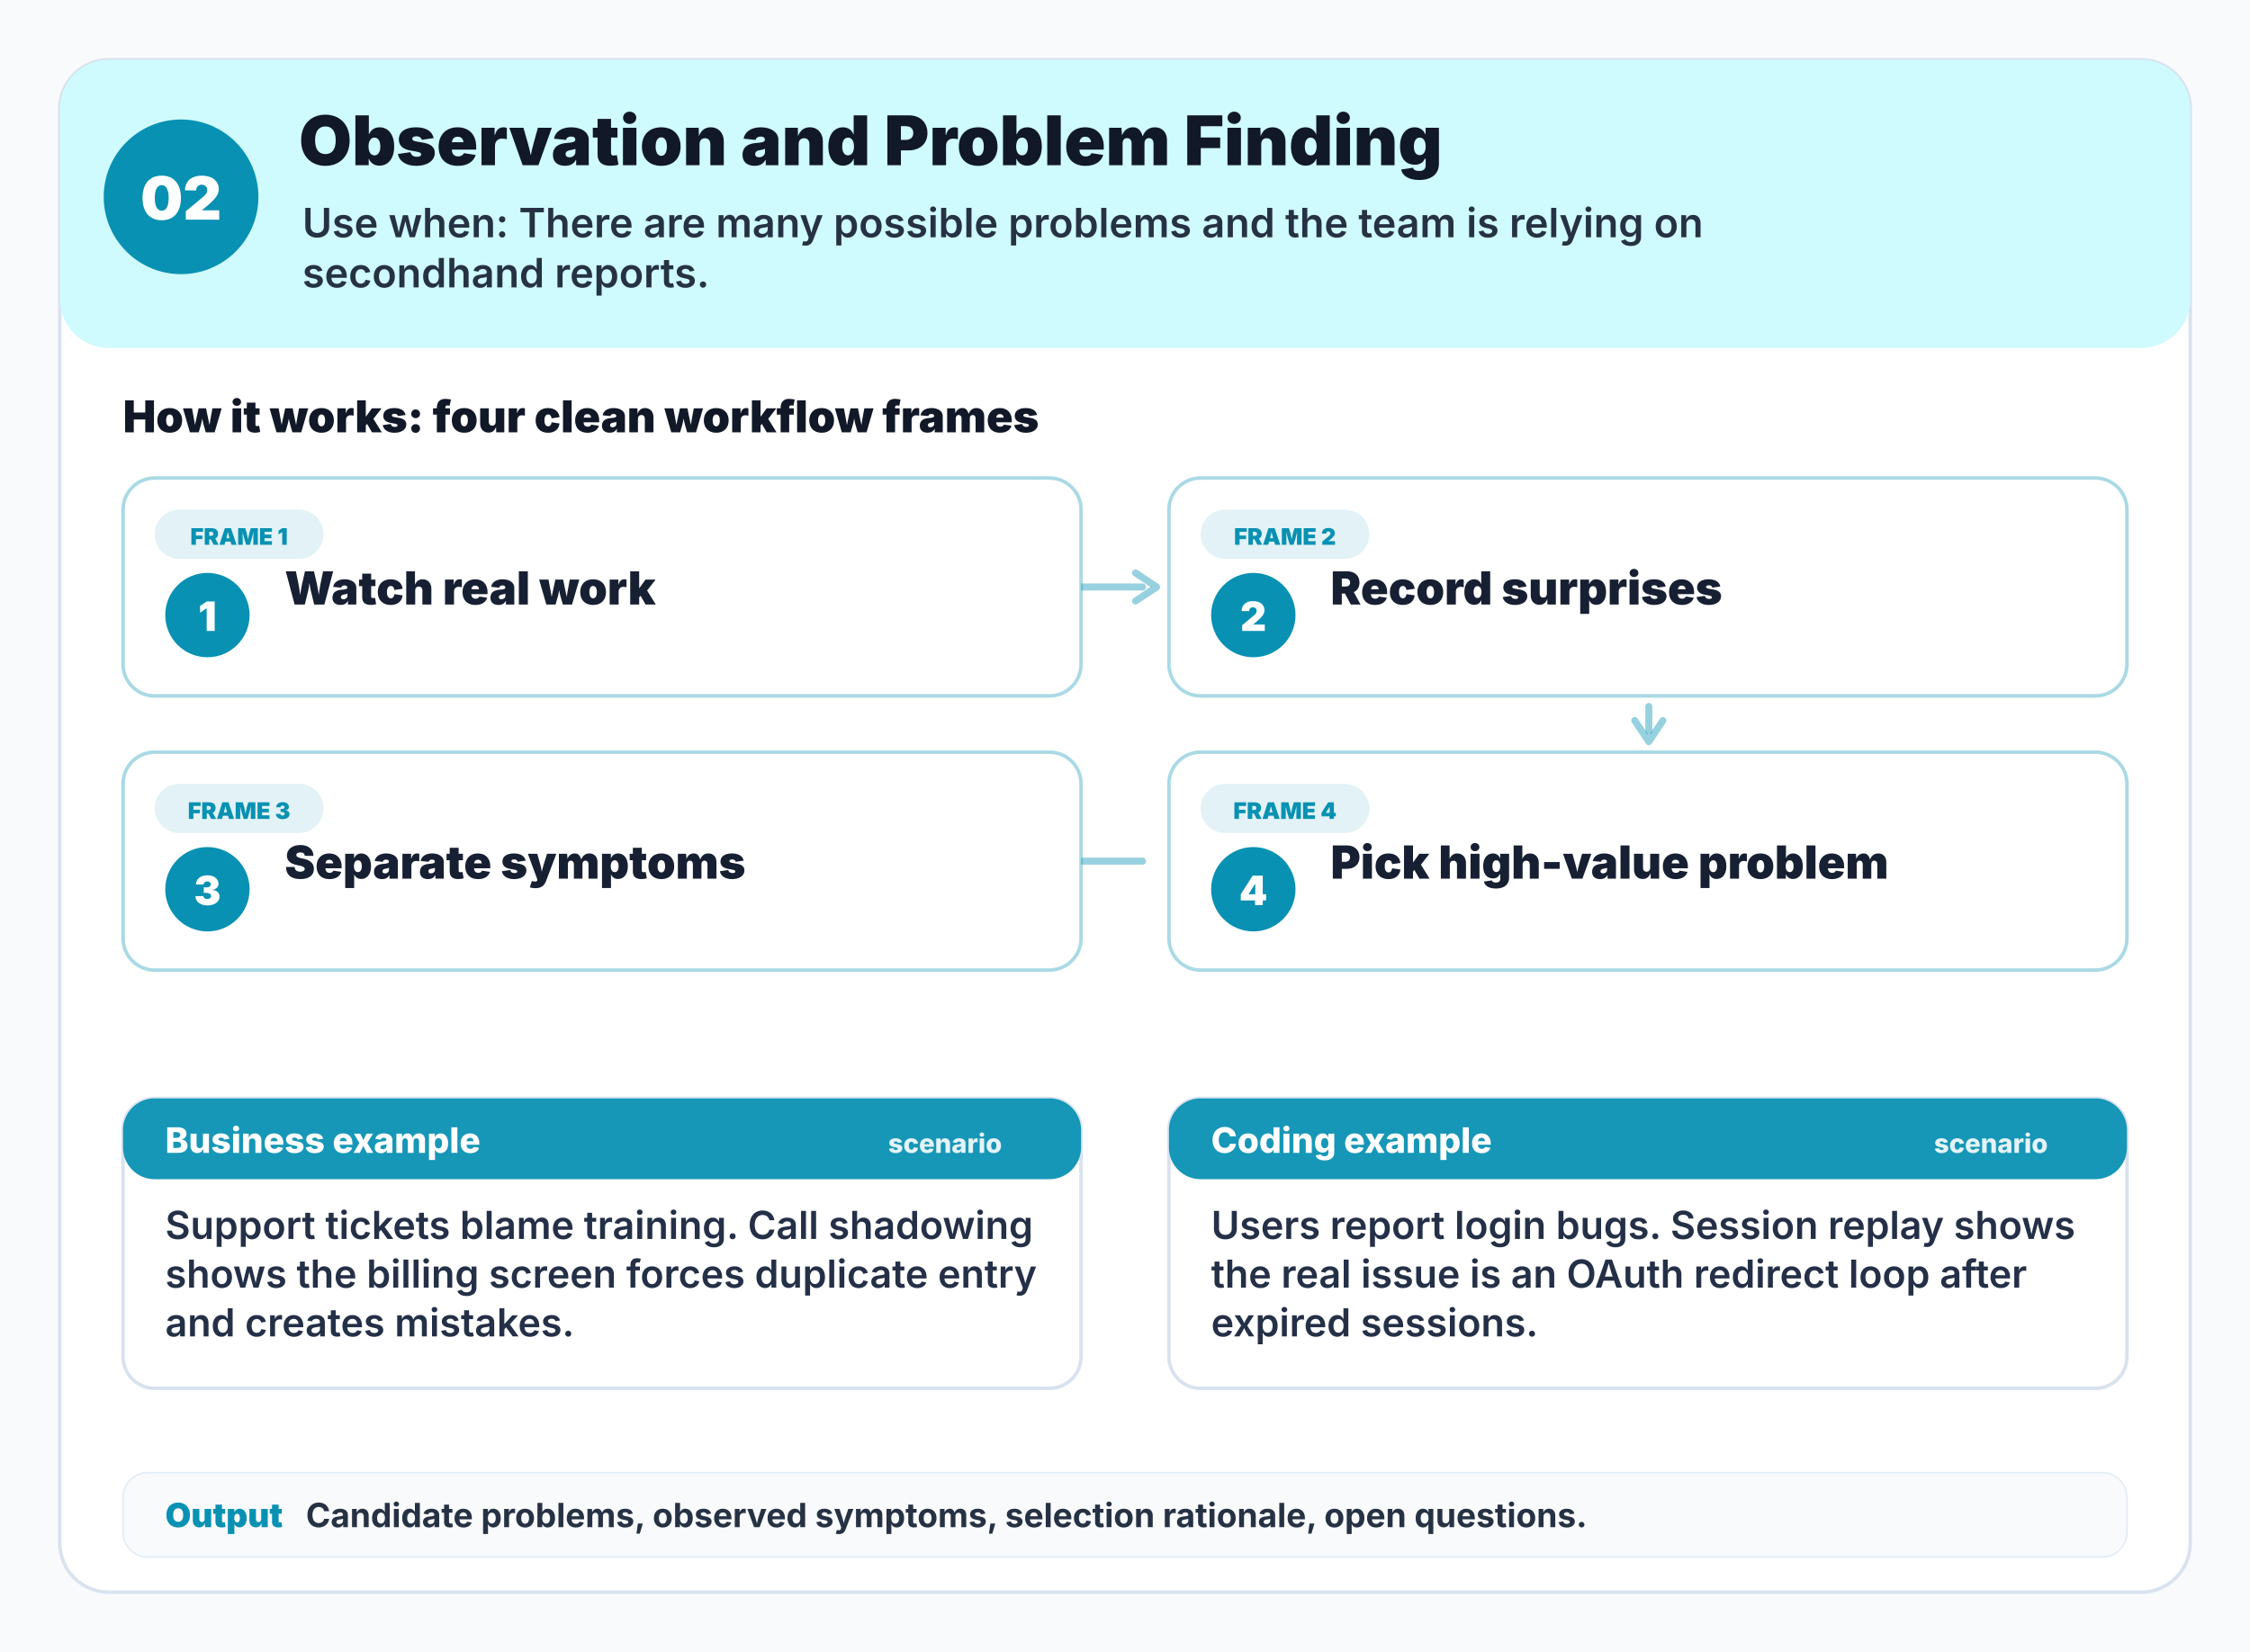
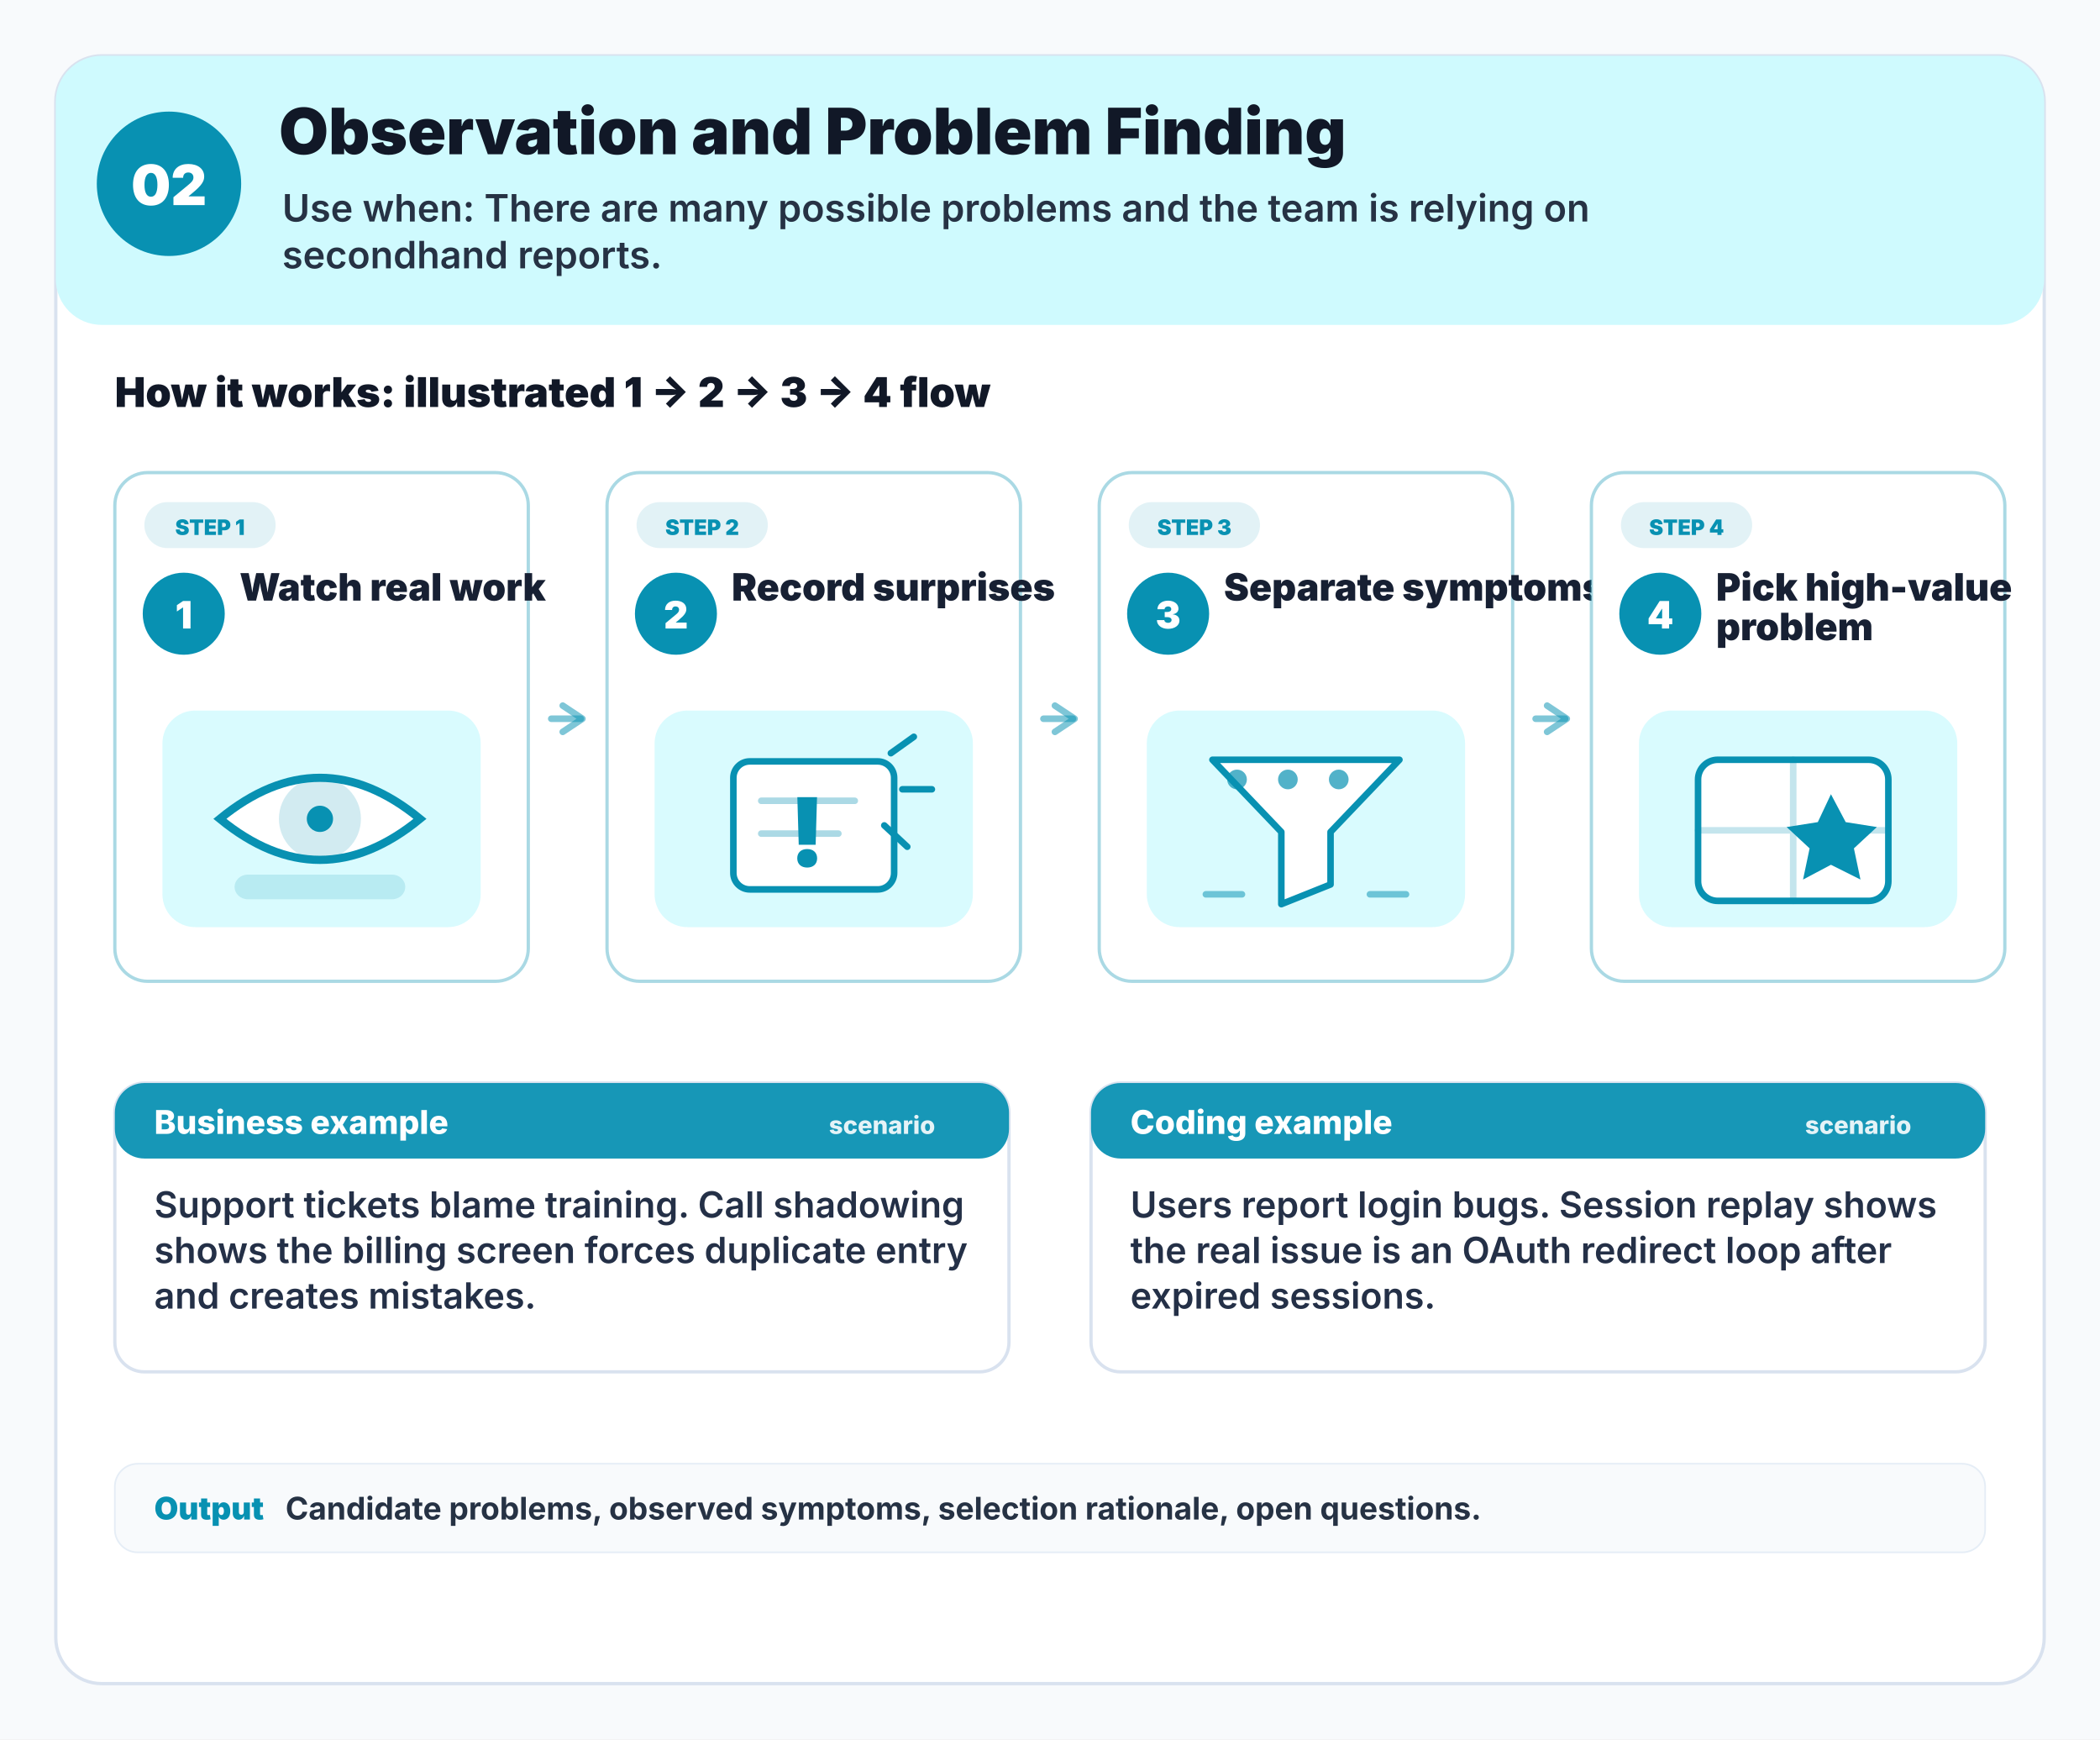
- <svg xmlns="http://www.w3.org/2000/svg" width="1280" height="940" viewBox="0 0 1280 940" role="img" aria-labelledby="title desc">
+ <svg xmlns="http://www.w3.org/2000/svg" width="1280" height="1060" viewBox="0 0 1280 1060" role="img" aria-labelledby="title desc">
  <style>
-     .frame-card .frame-bg { transition: stroke-width 160ms ease, filter 160ms ease, transform 160ms ease; }
+     .frame-card .frame-bg { transition: stroke-width 160ms ease, filter 160ms ease; }
    .frame-card:hover .frame-bg { stroke-width: 4; filter: url(#softShadow); }
    @media (prefers-reduced-motion: reduce) {
      .frame-card .frame-bg { transition: none; }
    }
  </style>
  <defs>
    <filter id="softShadow" x="-8%" y="-18%" width="116%" height="140%">
      <feDropShadow dx="0" dy="8" stdDeviation="8" flood-color="#0f172a" flood-opacity="0.13" />
    </filter>
  </defs>
-   <rect width="1280" height="940" fill="#f8fafc" />
-   <rect x="34" y="34" width="1212" height="872" rx="28" fill="#ffffff" stroke="#d9e2ef" stroke-width="2" />
+   <rect width="1280" height="1060" fill="#f8fafc" />
+   <rect x="34" y="34" width="1212" height="992" rx="28" fill="#ffffff" stroke="#d9e2ef" stroke-width="2" />
  <rect x="34" y="34" width="1212" height="164" rx="28" fill="#cffafe" />
  <circle cx="103" cy="112" r="44" fill="#0891b2" />
  <text x="103" y="125" text-anchor="middle" font-size="34" font-weight="900" fill="#ffffff" font-family="Inter, ui-sans-serif, system-ui">02</text>
  <text x="170" y="94" font-size="39" font-weight="900" fill="#111827" font-family="Inter, ui-sans-serif, system-ui">Observation and Problem Finding</text>
-   <text x="172" y="135" font-size="23" font-weight="560" fill="#263244" font-family="Inter, ui-sans-serif, system-ui, -apple-system, BlinkMacSystemFont, Segoe UI, Arial, sans-serif">
+   <text x="172" y="135" text-anchor="start" font-size="23" font-weight="560" fill="#263244" font-family="Inter, ui-sans-serif, system-ui, -apple-system, BlinkMacSystemFont, Segoe UI, Arial, sans-serif">
    <tspan x="172" dy="0">Use when: There are many possible problems and the team is relying on</tspan>
    <tspan x="172" dy="28.52">secondhand reports.</tspan>
  </text>
-   <text x="70" y="246" font-size="25" font-weight="900" fill="#111827" font-family="Inter, ui-sans-serif, system-ui">How it works: four clean workflow frames</text>
-   <path d="M 604 334 H 650" stroke="#0891b2" stroke-width="4" stroke-linecap="round" opacity="0.42" />
-   <path d="M 646 326 L 658 334 L 646 342" fill="none" stroke="#0891b2" stroke-width="4" stroke-linecap="round" stroke-linejoin="round" opacity="0.42" />
-   <path d="M 938 402 V 416" stroke="#0891b2" stroke-width="4" stroke-linecap="round" opacity="0.42" />
-   <path d="M 930 410 L 938 422 L 946 410" fill="none" stroke="#0891b2" stroke-width="4" stroke-linecap="round" stroke-linejoin="round" opacity="0.42" />
-   <path d="M 650 490 H 604" stroke="#0891b2" stroke-width="4" stroke-linecap="round" opacity="0.42" />
-   <path d="M 610 482 L 598 490 L 610 498" fill="none" stroke="#0891b2" stroke-width="4" stroke-linecap="round" stroke-linejoin="round" opacity="0.42" />
+   <text x="70" y="248" font-size="25" font-weight="900" fill="#111827" font-family="Inter, ui-sans-serif, system-ui">How it works: illustrated 1 -&gt; 2 -&gt; 3 -&gt; 4 flow</text>
  <g class="frame-card">
-     <rect class="frame-bg" x="70" y="272" width="545" height="124" rx="18" fill="#ffffff" stroke="#0891b2" stroke-opacity="0.34" stroke-width="2" />
-     <rect x="88" y="290" width="96" height="28" rx="14" fill="#0891b2" opacity="0.12" />
-     <text x="136" y="310" text-anchor="middle" font-size="13" font-weight="900" fill="#0891b2" letter-spacing="0" font-family="Inter, ui-sans-serif, system-ui">FRAME 1</text>
-     <circle cx="118" cy="350" r="24" fill="#0891b2" />
-     <text x="118" y="359" text-anchor="middle" font-size="23" font-weight="900" fill="#ffffff" font-family="Inter, ui-sans-serif, system-ui">1</text>
-     <text x="162" y="344" font-size="26" font-weight="850" fill="#172033" font-family="Inter, ui-sans-serif, system-ui, -apple-system, BlinkMacSystemFont, Segoe UI, Arial, sans-serif">
-       <tspan x="162" dy="0">Watch real work</tspan>
+     <rect class="frame-bg" x="70" y="288" width="252" height="310" rx="20" fill="#ffffff" stroke="#0891b2" stroke-opacity="0.34" stroke-width="2" />
+     <rect x="88" y="306" width="80" height="28" rx="14" fill="#0891b2" opacity="0.12" />
+     <text x="128" y="326" text-anchor="middle" font-size="13" font-weight="900" fill="#0891b2" letter-spacing="0" font-family="Inter, ui-sans-serif, system-ui">STEP 1</text>
+     <circle cx="112" cy="374" r="25" fill="#0891b2" />
+     <text x="112" y="383" text-anchor="middle" font-size="23" font-weight="900" fill="#ffffff" font-family="Inter, ui-sans-serif, system-ui">1</text>
+     <text x="146" y="366" text-anchor="start" font-size="23" font-weight="850" fill="#172033" font-family="Inter, ui-sans-serif, system-ui, -apple-system, BlinkMacSystemFont, Segoe UI, Arial, sans-serif">
+       <tspan x="146" dy="0">Watch real work</tspan>
    </text>
+     <g class="step-art">
+       <rect x="99" y="433" width="194" height="132" rx="20" fill="#cffafe" opacity="0.8" />
+       <g transform="translate(99, 433)">
+         <path d="M 35 66 Q 96 16 157 66 Q 96 116 35 66 Z" fill="#ffffff" stroke="#0891b2" stroke-width="5" />
+         <circle cx="96" cy="66" r="23" fill="#0891b2" opacity="0.18" stroke="#0891b2" stroke-width="4" />
+         <circle cx="96" cy="66" r="8" fill="#0891b2" />
+         <rect x="44" y="100" width="104" height="15" rx="8" fill="#0891b2" opacity="0.16" />
+       </g>
+     </g>
  </g>
  <g class="frame-card">
-     <rect class="frame-bg" x="665" y="272" width="545" height="124" rx="18" fill="#ffffff" stroke="#0891b2" stroke-opacity="0.34" stroke-width="2" />
-     <rect x="683" y="290" width="96" height="28" rx="14" fill="#0891b2" opacity="0.12" />
-     <text x="731" y="310" text-anchor="middle" font-size="13" font-weight="900" fill="#0891b2" letter-spacing="0" font-family="Inter, ui-sans-serif, system-ui">FRAME 2</text>
-     <circle cx="713" cy="350" r="24" fill="#0891b2" />
-     <text x="713" y="359" text-anchor="middle" font-size="23" font-weight="900" fill="#ffffff" font-family="Inter, ui-sans-serif, system-ui">2</text>
-     <text x="757" y="344" font-size="26" font-weight="850" fill="#172033" font-family="Inter, ui-sans-serif, system-ui, -apple-system, BlinkMacSystemFont, Segoe UI, Arial, sans-serif">
-       <tspan x="757" dy="0">Record surprises</tspan>
+     <rect class="frame-bg" x="370" y="288" width="252" height="310" rx="20" fill="#ffffff" stroke="#0891b2" stroke-opacity="0.34" stroke-width="2" />
+     <rect x="388" y="306" width="80" height="28" rx="14" fill="#0891b2" opacity="0.12" />
+     <text x="428" y="326" text-anchor="middle" font-size="13" font-weight="900" fill="#0891b2" letter-spacing="0" font-family="Inter, ui-sans-serif, system-ui">STEP 2</text>
+     <circle cx="412" cy="374" r="25" fill="#0891b2" />
+     <text x="412" y="383" text-anchor="middle" font-size="23" font-weight="900" fill="#ffffff" font-family="Inter, ui-sans-serif, system-ui">2</text>
+     <text x="446" y="366" text-anchor="start" font-size="23" font-weight="850" fill="#172033" font-family="Inter, ui-sans-serif, system-ui, -apple-system, BlinkMacSystemFont, Segoe UI, Arial, sans-serif">
+       <tspan x="446" dy="0">Record surprises</tspan>
    </text>
+     <g class="step-art">
+       <rect x="399" y="433" width="194" height="132" rx="20" fill="#cffafe" opacity="0.8" />
+       <g transform="translate(399, 433)">
+         <rect x="48" y="31" width="98" height="78" rx="10" fill="#ffffff" stroke="#0891b2" stroke-width="4" />
+         <path d="M 65 55 H 122" stroke="#0891b2" stroke-width="4" stroke-linecap="round" stroke-linejoin="round" fill="none" opacity="0.34" />
+         <path d="M 65 75 H 112" stroke="#0891b2" stroke-width="4" stroke-linecap="round" stroke-linejoin="round" fill="none" opacity="0.34" />
+         <path d="M 144 26 L 158 16 M 151 48 L 169 48 M 140 70 L 154 83" stroke="#0891b2" stroke-width="4" stroke-linecap="round" stroke-linejoin="round" fill="none" />
+         <text x="93" y="95" text-anchor="middle" font-size="58" font-weight="900" fill="#0891b2" font-family="Inter, ui-sans-serif, system-ui">!</text>
+       </g>
+     </g>
  </g>
  <g class="frame-card">
-     <rect class="frame-bg" x="70" y="428" width="545" height="124" rx="18" fill="#ffffff" stroke="#0891b2" stroke-opacity="0.34" stroke-width="2" />
-     <rect x="88" y="446" width="96" height="28" rx="14" fill="#0891b2" opacity="0.12" />
-     <text x="136" y="466" text-anchor="middle" font-size="13" font-weight="900" fill="#0891b2" letter-spacing="0" font-family="Inter, ui-sans-serif, system-ui">FRAME 3</text>
-     <circle cx="118" cy="506" r="24" fill="#0891b2" />
-     <text x="118" y="515" text-anchor="middle" font-size="23" font-weight="900" fill="#ffffff" font-family="Inter, ui-sans-serif, system-ui">3</text>
-     <text x="162" y="500" font-size="26" font-weight="850" fill="#172033" font-family="Inter, ui-sans-serif, system-ui, -apple-system, BlinkMacSystemFont, Segoe UI, Arial, sans-serif">
-       <tspan x="162" dy="0">Separate symptoms</tspan>
+     <rect class="frame-bg" x="670" y="288" width="252" height="310" rx="20" fill="#ffffff" stroke="#0891b2" stroke-opacity="0.34" stroke-width="2" />
+     <rect x="688" y="306" width="80" height="28" rx="14" fill="#0891b2" opacity="0.12" />
+     <text x="728" y="326" text-anchor="middle" font-size="13" font-weight="900" fill="#0891b2" letter-spacing="0" font-family="Inter, ui-sans-serif, system-ui">STEP 3</text>
+     <circle cx="712" cy="374" r="25" fill="#0891b2" />
+     <text x="712" y="383" text-anchor="middle" font-size="23" font-weight="900" fill="#ffffff" font-family="Inter, ui-sans-serif, system-ui">3</text>
+     <text x="746" y="366" text-anchor="start" font-size="23" font-weight="850" fill="#172033" font-family="Inter, ui-sans-serif, system-ui, -apple-system, BlinkMacSystemFont, Segoe UI, Arial, sans-serif">
+       <tspan x="746" dy="0">Separate symptoms</tspan>
    </text>
+     <g class="step-art">
+       <rect x="699" y="433" width="194" height="132" rx="20" fill="#cffafe" opacity="0.8" />
+       <g transform="translate(699, 433)">
+         <path d="M 40 30 H 154 L 112 74 V 106 L 82 118 V 74 Z" fill="#ffffff" stroke="#0891b2" stroke-width="4" stroke-linejoin="round" />
+         <circle cx="55" cy="42" r="6" fill="#0891b2" opacity="0.7" />
+         <circle cx="86" cy="42" r="6" fill="#0891b2" opacity="0.7" />
+         <circle cx="117" cy="42" r="6" fill="#0891b2" opacity="0.7" />
+         <path d="M 58 112 H 36 M 136 112 H 158" stroke="#0891b2" stroke-width="4" stroke-linecap="round" stroke-linejoin="round" fill="none" opacity="0.52" />
+       </g>
+     </g>
  </g>
  <g class="frame-card">
-     <rect class="frame-bg" x="665" y="428" width="545" height="124" rx="18" fill="#ffffff" stroke="#0891b2" stroke-opacity="0.34" stroke-width="2" />
-     <rect x="683" y="446" width="96" height="28" rx="14" fill="#0891b2" opacity="0.12" />
-     <text x="731" y="466" text-anchor="middle" font-size="13" font-weight="900" fill="#0891b2" letter-spacing="0" font-family="Inter, ui-sans-serif, system-ui">FRAME 4</text>
-     <circle cx="713" cy="506" r="24" fill="#0891b2" />
-     <text x="713" y="515" text-anchor="middle" font-size="23" font-weight="900" fill="#ffffff" font-family="Inter, ui-sans-serif, system-ui">4</text>
-     <text x="757" y="500" font-size="26" font-weight="850" fill="#172033" font-family="Inter, ui-sans-serif, system-ui, -apple-system, BlinkMacSystemFont, Segoe UI, Arial, sans-serif">
-       <tspan x="757" dy="0">Pick high-value problem</tspan>
+     <rect class="frame-bg" x="970" y="288" width="252" height="310" rx="20" fill="#ffffff" stroke="#0891b2" stroke-opacity="0.34" stroke-width="2" />
+     <rect x="988" y="306" width="80" height="28" rx="14" fill="#0891b2" opacity="0.12" />
+     <text x="1028" y="326" text-anchor="middle" font-size="13" font-weight="900" fill="#0891b2" letter-spacing="0" font-family="Inter, ui-sans-serif, system-ui">STEP 4</text>
+     <circle cx="1012" cy="374" r="25" fill="#0891b2" />
+     <text x="1012" y="383" text-anchor="middle" font-size="23" font-weight="900" fill="#ffffff" font-family="Inter, ui-sans-serif, system-ui">4</text>
+     <text x="1046" y="366" text-anchor="start" font-size="23" font-weight="850" fill="#172033" font-family="Inter, ui-sans-serif, system-ui, -apple-system, BlinkMacSystemFont, Segoe UI, Arial, sans-serif">
+       <tspan x="1046" dy="0">Pick high-value</tspan>
+       <tspan x="1046" dy="24.15">problem</tspan>
    </text>
+     <g class="step-art">
+       <rect x="999" y="433" width="194" height="132" rx="20" fill="#cffafe" opacity="0.8" />
+       <g transform="translate(999, 433)">
+         <rect x="36" y="30" width="116" height="86" rx="12" fill="#ffffff" stroke="#0891b2" stroke-width="4" />
+         <path d="M 94 30 V 116 M 36 73 H 152" stroke="#0891b2" stroke-width="4" stroke-linecap="round" stroke-linejoin="round" fill="none" opacity="0.24" />
+         <path d="M 117 51 L 126 68 L 145 71 L 131 84 L 135 103 L 117 94 L 100 103 L 104 84 L 90 71 L 109 68 Z" fill="#0891b2" />
+       </g>
+     </g>
  </g>
-   <rect x="70" y="625" width="545" height="165" rx="18" fill="#ffffff" stroke="#d9e2ef" stroke-width="2" />
-   <rect x="70" y="625" width="545" height="46" rx="18" fill="#0891b2" opacity="0.94" />
-   <text x="94" y="656" font-size="20" font-weight="800" fill="#ffffff" font-family="Inter, ui-sans-serif, system-ui">Business example</text>
-   <text x="570" y="656" text-anchor="end" font-size="15" font-weight="800" fill="#ffffff" opacity="0.88" font-family="Inter, ui-sans-serif, system-ui">scenario</text>
-   <text x="94" y="705" font-size="22" font-weight="560" fill="#243047" font-family="Inter, ui-sans-serif, system-ui, -apple-system, BlinkMacSystemFont, Segoe UI, Arial, sans-serif">
+   <path d="M 336 438 H 354" stroke="#0891b2" stroke-width="4" stroke-linecap="round" opacity="0.52" />
+   <path d="M 343 430 L 355 438 L 343 446" fill="none" stroke="#0891b2" stroke-width="4" stroke-linecap="round" stroke-linejoin="round" opacity="0.52" />
+   <path d="M 636 438 H 654" stroke="#0891b2" stroke-width="4" stroke-linecap="round" opacity="0.52" />
+   <path d="M 643 430 L 655 438 L 643 446" fill="none" stroke="#0891b2" stroke-width="4" stroke-linecap="round" stroke-linejoin="round" opacity="0.52" />
+   <path d="M 936 438 H 954" stroke="#0891b2" stroke-width="4" stroke-linecap="round" opacity="0.52" />
+   <path d="M 943 430 L 955 438 L 943 446" fill="none" stroke="#0891b2" stroke-width="4" stroke-linecap="round" stroke-linejoin="round" opacity="0.52" />
+   <rect x="70" y="660" width="545" height="176" rx="18" fill="#ffffff" stroke="#d9e2ef" stroke-width="2" />
+   <rect x="70" y="660" width="545" height="46" rx="18" fill="#0891b2" opacity="0.94" />
+   <text x="94" y="691" font-size="20" font-weight="800" fill="#ffffff" font-family="Inter, ui-sans-serif, system-ui">Business example</text>
+   <text x="570" y="691" text-anchor="end" font-size="15" font-weight="800" fill="#ffffff" opacity="0.88" font-family="Inter, ui-sans-serif, system-ui">scenario</text>
+   <text x="94" y="742" text-anchor="start" font-size="22" font-weight="560" fill="#243047" font-family="Inter, ui-sans-serif, system-ui, -apple-system, BlinkMacSystemFont, Segoe UI, Arial, sans-serif">
    <tspan x="94" dy="0">Support tickets blame training. Call shadowing</tspan>
    <tspan x="94" dy="27.72">shows the billing screen forces duplicate entry</tspan>
    <tspan x="94" dy="27.72">and creates mistakes.</tspan>
  </text>
-   <rect x="665" y="625" width="545" height="165" rx="18" fill="#ffffff" stroke="#d9e2ef" stroke-width="2" />
-   <rect x="665" y="625" width="545" height="46" rx="18" fill="#0891b2" opacity="0.94" />
-   <text x="689" y="656" font-size="20" font-weight="800" fill="#ffffff" font-family="Inter, ui-sans-serif, system-ui">Coding example</text>
-   <text x="1165" y="656" text-anchor="end" font-size="15" font-weight="800" fill="#ffffff" opacity="0.88" font-family="Inter, ui-sans-serif, system-ui">scenario</text>
-   <text x="689" y="705" font-size="22" font-weight="560" fill="#243047" font-family="Inter, ui-sans-serif, system-ui, -apple-system, BlinkMacSystemFont, Segoe UI, Arial, sans-serif">
+   <rect x="665" y="660" width="545" height="176" rx="18" fill="#ffffff" stroke="#d9e2ef" stroke-width="2" />
+   <rect x="665" y="660" width="545" height="46" rx="18" fill="#0891b2" opacity="0.94" />
+   <text x="689" y="691" font-size="20" font-weight="800" fill="#ffffff" font-family="Inter, ui-sans-serif, system-ui">Coding example</text>
+   <text x="1165" y="691" text-anchor="end" font-size="15" font-weight="800" fill="#ffffff" opacity="0.88" font-family="Inter, ui-sans-serif, system-ui">scenario</text>
+   <text x="689" y="742" text-anchor="start" font-size="22" font-weight="560" fill="#243047" font-family="Inter, ui-sans-serif, system-ui, -apple-system, BlinkMacSystemFont, Segoe UI, Arial, sans-serif">
    <tspan x="689" dy="0">Users report login bugs. Session replay shows</tspan>
    <tspan x="689" dy="27.72">the real issue is an OAuth redirect loop after</tspan>
    <tspan x="689" dy="27.72">expired sessions.</tspan>
  </text>
-   <rect x="70" y="838" width="1140" height="48" rx="14" fill="#f8fafc" stroke="#e5edf6" />
-   <text x="94" y="869" font-size="19" font-weight="900" fill="#0891b2" font-family="Inter, ui-sans-serif, system-ui">Output</text>
-   <text x="174" y="869" font-size="19" font-weight="650" fill="#263244" font-family="Inter, ui-sans-serif, system-ui, -apple-system, BlinkMacSystemFont, Segoe UI, Arial, sans-serif">
+   <rect x="70" y="892" width="1140" height="54" rx="14" fill="#f8fafc" stroke="#e5edf6" />
+   <text x="94" y="926" font-size="19" font-weight="900" fill="#0891b2" font-family="Inter, ui-sans-serif, system-ui">Output</text>
+   <text x="174" y="926" text-anchor="start" font-size="19" font-weight="650" fill="#263244" font-family="Inter, ui-sans-serif, system-ui, -apple-system, BlinkMacSystemFont, Segoe UI, Arial, sans-serif">
    <tspan x="174" dy="0">Candidate problems, observed symptoms, selection rationale, open questions.</tspan>
  </text>
</svg>
